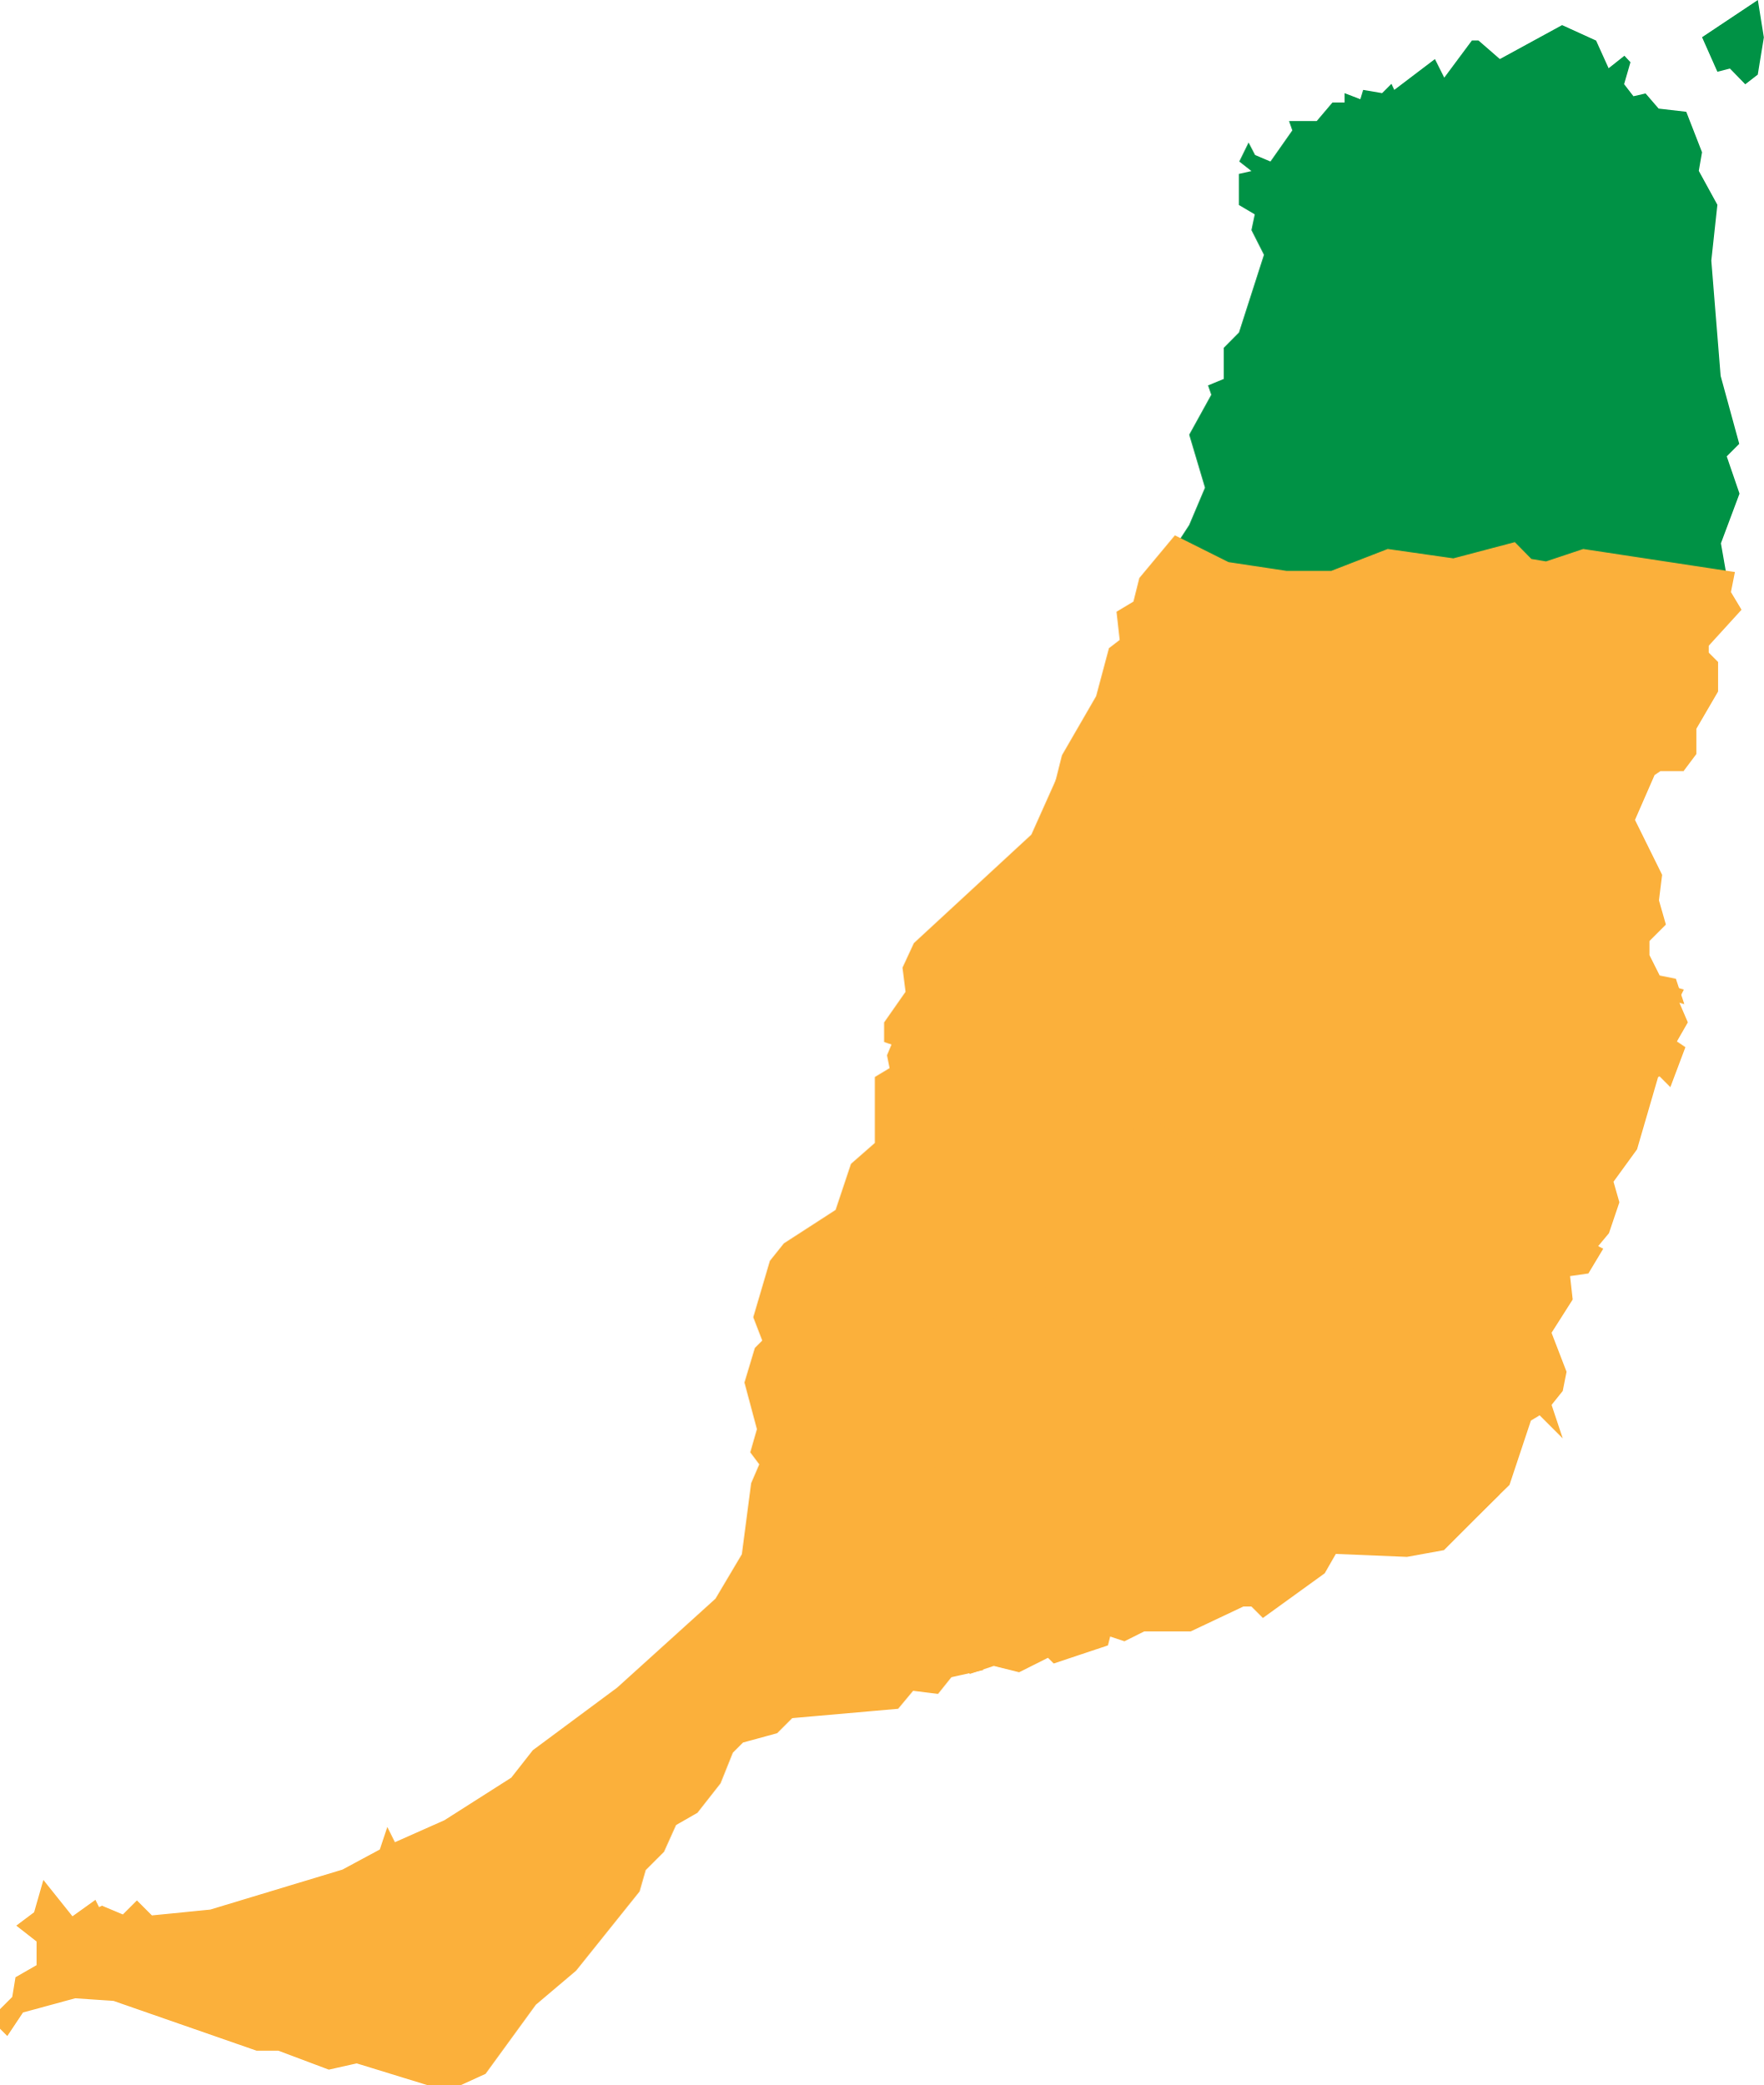
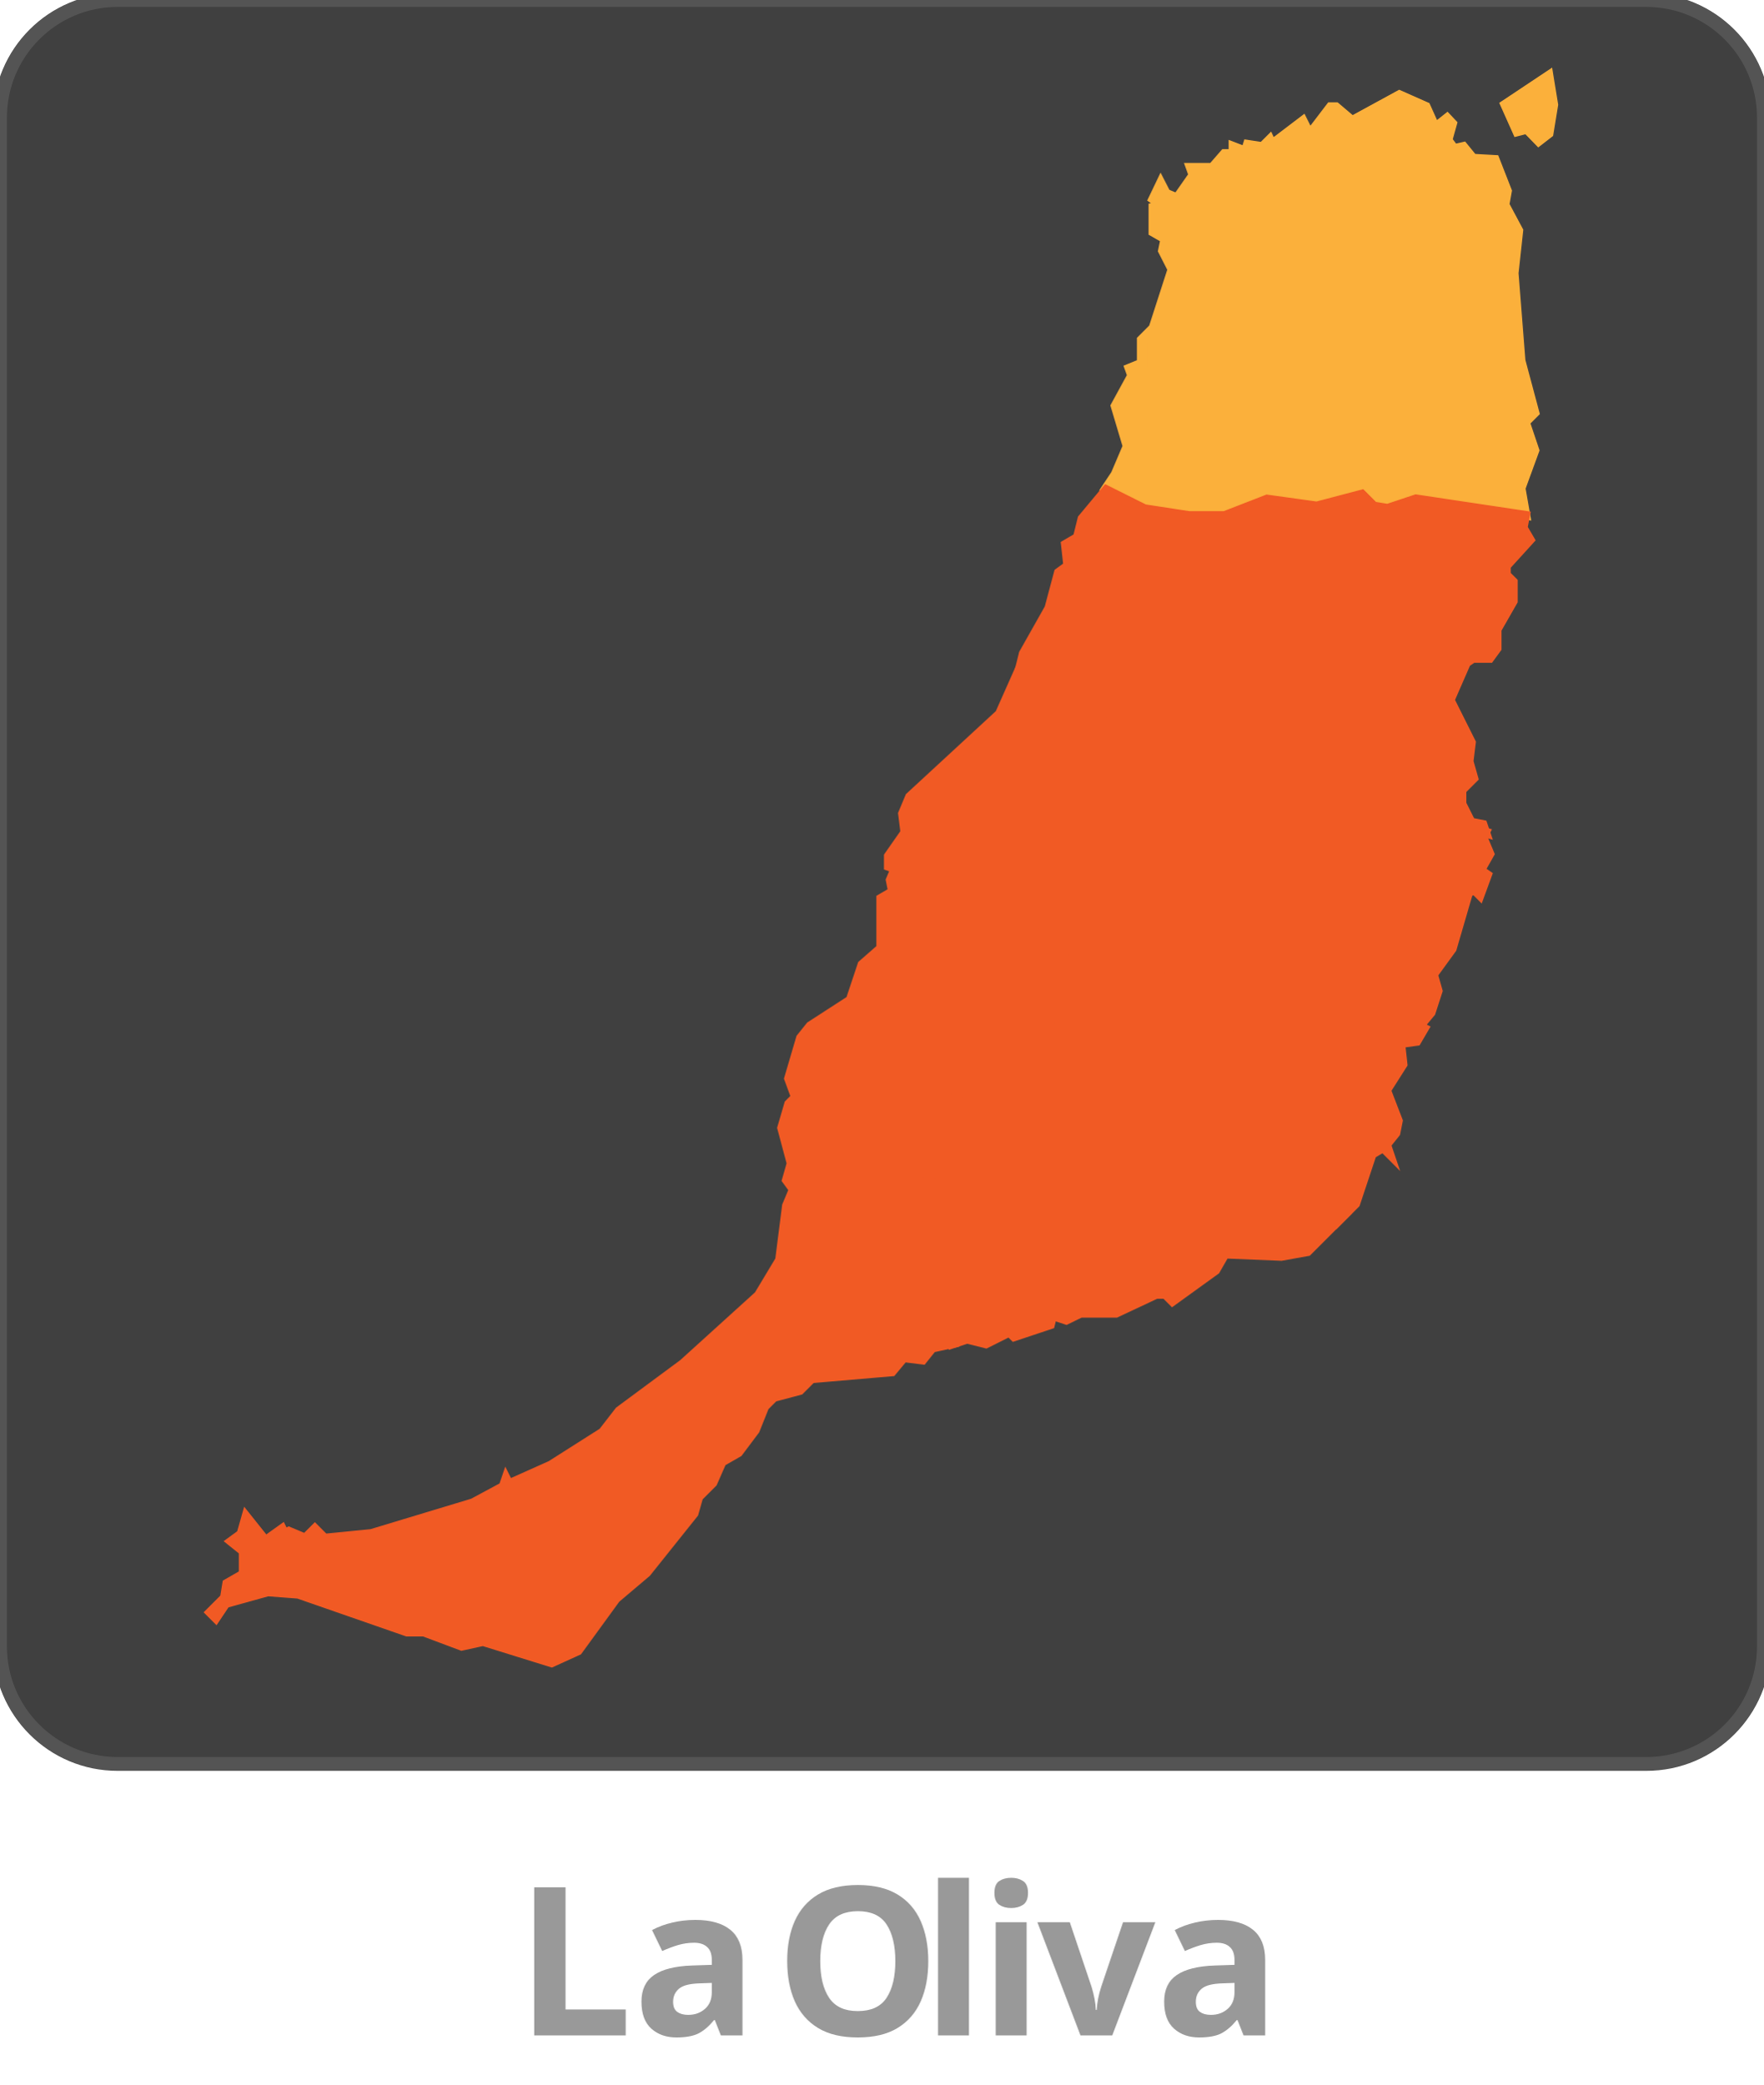
<svg xmlns="http://www.w3.org/2000/svg" id="Municipios_de_la_provincia_de_Santa_Cruz_de_Tenerife" data-name="Municipios de la provincia de Santa Cruz de Tenerife" viewBox="0 0 255.12 301.43">
  <defs>
-     <style>.cls-1{fill:#fbb03b;stroke:#fbb03b;stroke-miterlimit:10;stroke-width:2px;}.cls-2{fill:#009245;}</style>
+     <style>.cls-1{fill:#404040;stroke:#545454;stroke-width:2px;}.cls-1,.cls-2,.cls-3{stroke-miterlimit:10;}.cls-2{fill:#f15a24;stroke:#f15a24;}.cls-2,.cls-3{stroke-width:1.52px;}.cls-3{fill:#fbb03b;stroke:#fbb03b;}.cls-4{font-size:30px;fill:#999;font-family:ZillaSlab-SemiBold, Zilla Slab;font-weight:700;}.cls-5{letter-spacing:-0.01em;}.cls-6{letter-spacing:-0.01em;}</style>
  </defs>
-   <path id="Antigua" class="cls-1" d="M242.1,143.76l-.45.9L243,147.8l-1.8,3.14,1.35.9-1.35,3.59-.9-.9L239,155l-3.14,10.78-3.59,4.94.9,3.14-1.35,4-2.25,2.7.9.45-1.35,2.25-3.14.45.45,4-3.14,4.94,2.25,5.84-.45,2.25-1.8,2.25.45,1.35-.9-.9-2.25,1.35-3.14,9.43L216,215.63l.45-1.35-22-34.59-29.2-17.52.9-5.84,4.49-6.29-1.35-12.58,1.35-2.7,9.88-3.14,5.84.9,8.53-2.25,1.35,1.35h3.14l4.94-1.8h3.14l8.08,5.39,6.29,1.35,2.25,2.25Z" />
-   <path id="Betancuria" class="cls-1" d="M153.62,113.21l5.84,1.35,5.39-1.35,3.14,2.25h2.7l1.35,4.49-.9,2.7,9.43,9-9.88,3.14-1.35,2.7L170.68,150l-4.49,6.29-.9,5.84-9-1.35-1.8,2.25-5.39-5.39h-7.19l-2.25-2.7v-1.8l-2.25-2.25-7.19-.45-1.35-.45v-1.8l3.14-4.49-.45-3.59L133,137,150,121.3Z" />
-   <path id="La_Oliva" data-name="La Oliva" class="cls-2" d="M254.24,0l-8.07,5.38,2.22,5,1.81-.47,2.22,2.28,1.81-1.4.88-5.38ZM225.93,3.63l-9,4.91-3.1-2.69h-.94l-4,5.38-1.35-2.69L201.66,13l-.41-.88-1.35,1.35L197.16,13l-.41,1.35-2.28-.88v1.35h-1.75l-2.28,2.69h-4l.47,1.35-3.16,4.5-2.22-.94-.94-1.81-1.35,2.75L181,24.74l-1.81.41v4.5L181.48,31,181,33.28l1.81,3.57L179.2,48.08,177,50.3v4.5l-2.28.94.47,1.35L172,62.87l2.28,7.66L172,75.92l-1.75,2.69,7.19,3.63,8.48,1.35h6.78l8.07-3.16,9.42,1.35,8.54-2.22L221,81.76l2.75.47,5.38-1.81,20.65,3.16-.88-5,2.69-7.19L249.74,66l1.81-1.81-2.69-9.83-1.35-16.67.88-8.07-2.69-4.91.47-2.69-2.28-5.85-4-.47L238,13.51l-1.75.41-1.35-1.75L235.82,9l-.88-.94-2.28,1.81-1.81-4Z" />
-   <path id="Pájara" class="cls-1" d="M130.26,150.49l7.19.45,2.25,2.25V155l2.25,2.7h7.19l5.39,5.39,1.8-2.25,9,1.35-1.8,7.64,2.25,1.35V173l-4.94,4-1.35,2.7-4,3.14-3.14.9-14.37,13.93-2.25.9-1.8-1.35-4.94,2.25.45,3.59,3.59.9,3.14,4.49.9,2.25-1.8,4,1.8,4.94-.9,4,1.35,2.7L136.1,230l.9,4.94,3.59,3.59.45,2.25-4,.9-1.8,2.25-3.59-.45-2.25,2.7-15.27,1.35-2.25,2.25-4.94,1.35-1.8,1.8-1.8,4.49-3.14,4L97,263.25l-1.8,4-2.7,2.7-.9,3.14-9,11.23-5.84,4.94-7.19,9.88-4.94,2.25-13-4-4,.9-7.19-2.7H37.28L16.62,288.4,10.78,288,2.7,290.2l-1.8,2.7L0,292l2.7-2.7.45-2.7,3.14-1.8v-4.49L4,278.52l1.8-1.35.9-3.14,3.59,4.49,3.14-2.25.45.9.9-.45L18,278.07l1.8-1.8,1.8,1.8,9-.9,19.31-5.84,5.84-3.14.45-1.35.45.9,8.09-3.59,9.88-6.29,3.14-4,12.13-9,14.37-13,4-6.74,1.35-10.33,1.35-3.14-1.35-1.8.9-3.14-1.8-6.74,1.35-4.49,1.35-1.35L110,190.47l2.25-7.64,1.8-2.25,7.64-4.94,2.25-6.74,3.59-3.14v-9.43l2.25-1.35-.45-2.25Z" />
-   <path id="Puerto_del_Rosario" data-name="Puerto del Rosario" class="cls-1" d="M249.74,83.56l-.45,2.25,1.35,2.25L246.14,93v1.8l1.35,1.35v3.59l-3.14,5.39v3.59l-1.35,1.8h-3.14l-1.35.9-3.14,7.19,4,8.09-.45,3.59.9,3.14-2.25,2.25v2.7l1.8,3.59,2.25.45.45,1.35-18-4.94-2.25-2.25-6.29-1.35-8.08-5.39h-3.14l-4.94,1.8h-3.14l-1.35-1.35-8.53,2.25-5.84-.9-9.43-9,.9-2.7-1.35-4.49H168l-3.14-2.25-5.39,1.35-5.84-1.35.9-3.59,4.94-8.54,1.8-6.74L163,93l-.45-4,2.25-1.35.9-3.59,4.49-5.39,7.19,3.59L186,83.56h6.74l8.09-3.14,9.43,1.35,8.53-2.25L221,81.77l2.69.45,5.39-1.8Z" />
-   <path id="Tuineje" class="cls-1" d="M216,215.63l-7.64,7.64-4.94.9-10.78-.45-1.8,3.14-8.08,5.84-1.35-1.35h-1.8L172,234.95h-6.74l-2.7,1.35-2.7-.9-.45,1.8-6.74,2.25-.9-.9-4.49,2.25-3.59-.9-2.69.9-.45-2.25L137,234.95l-.9-4.94,1.35-3.59-1.35-2.7.9-4-1.8-4.94,1.8-4-.9-2.25L133,204l-3.59-.9-.45-3.59,4.94-2.25,1.8,1.35,2.25-.9,14.37-13.93,3.14-.9,4-3.14,1.35-2.7,4.94-4v-1.8l-2.25-1.35,1.8-7.64,29.2,17.52,22,34.59Z" />
+   <rect class="cls-1" width="255.12" height="255.12" rx="17.01" ry="17.01" />
+   <path id="Antigua" class="cls-2" d="M214.7,120.42l-.34.68,1,2.39L214,125.89l1,.68-1,2.73-.68-.68-1,.34-2.39,8.2-2.73,3.76.68,2.39-1,3.08-1.71,2.05.68.34-1,1.71-2.39.34.34,3.08-2.39,3.76,1.71,4.44-.34,1.71-1.37,1.71.34,1-.68-.68-1.71,1-2.39,7.18-1,1,.34-1-16.74-26.31-22.21-13.33.68-4.44,3.42-4.78-1-9.57,1-2.05,7.52-2.39,4.44.68,6.49-1.71,1,1h2.39l3.76-1.37h2.39l6.15,4.1,4.78,1,1.71,1.71Z" />
+   <path id="Betancuria" class="cls-2" d="M147.38,97.18l4.44,1,4.1-1,2.39,1.71h2.05l1,3.42-.68,2.05,7.18,6.83-7.52,2.39-1,2.05,1,9.57L156.95,130l-.68,4.44-6.83-1-1.37,1.71L144,131H138.5L136.79,129V127.6l-1.71-1.71-5.47-.34-1-.34v-1.37l2.39-3.42-.34-2.73,1-2.39,13-12Z" />
+   <path id="La_Oliva" data-name="La Oliva" class="cls-3" d="M223.93,11.06l-6.14,4.09,1.69,3.78,1.38-.36,1.69,1.74,1.38-1.07.67-4.09ZM202.4,13.82l-6.85,3.74-2.36-2h-.71L189.4,19.6l-1-2L183.93,21l-.31-.67-1,1L180.51,21l-.31,1-1.74-.67v1h-1.33l-1.74,2h-3.07l.36,1-2.4,3.43-1.69-.71-.71-1.38-1,2.09,1.38,1-1.38.31v3.43l1.74,1-.36,1.74,1.38,2.71-2.76,8.54-1.69,1.69v3.43l-1.74.71.36,1-2.4,4.4,1.74,5.83-1.74,4.09-1.33,2,5.47,2.76,6.45,1h5.16l6.14-2.4,7.16,1,6.5-1.69,1.69,1.69,2.09.36,4.09-1.38,15.71,2.4-.67-3.78,2-5.47-1.38-4.09,1.38-1.38-2-7.47-1-12.68.67-6.14-2-3.74.36-2-1.74-4.45L213,23l-1.38-1.69-1.33.31-1-1.33.67-2.4-.67-.71-1.74,1.38-1.38-3.07Z" />
+   <path id="Pájara" class="cls-2" d="M129.61,125.55l5.47.34,1.71,1.71V129L138.5,131H144l4.1,4.1,1.37-1.71,6.83,1-1.37,5.81,1.71,1v1.37l-3.76,3.08-1,2.05-3.08,2.39-2.39.68-10.93,10.59-1.71.68-1.37-1-3.76,1.71.34,2.73,2.73.68,2.39,3.42.68,1.71-1.37,3.08,1.37,3.76-.68,3.08,1,2.05-1,2.73.68,3.76,2.73,2.73.34,1.71-3.08.68-1.37,1.71-2.73-.34-1.71,2.05-11.62,1-1.71,1.71-3.76,1-1.37,1.37-1.37,3.42L106.72,210l-2.39,1.37L103,214.4l-2.05,2.05-.68,2.39-6.83,8.54L89,231.14l-5.47,7.52-3.76,1.71-9.91-3.08-3.08.68-5.47-2.05H58.88l-15.72-5.47-4.44-.34-6.15,1.71-1.37,2.05-.68-.68,2.05-2.05.34-2.05,2.39-1.37v-3.42l-1.71-1.37,1.37-1,.68-2.39,2.73,3.42,2.39-1.71.34.68.68-.34,2.39,1,1.37-1.37,1.37,1.37,6.83-.68,14.69-4.44,4.44-2.39.34-1,.34.68L79.72,212l7.52-4.78,2.39-3.08,9.23-6.83,10.93-9.91,3.08-5.13,1-7.86,1-2.39-1-1.37.68-2.39-1.37-5.13,1-3.42,1-1-1-2.73,1.71-5.81,1.37-1.71,5.81-3.76,1.71-5.13,2.73-2.39V130l1.71-1-.34-1.71Z" />
+   <path id="Puerto_del_Rosario" data-name="Puerto del Rosario" class="cls-2" d="M220.51,74.63l-.34,1.71,1,1.71-3.42,3.76v1.37l1,1v2.73L216.41,91v2.73l-1,1.37H213l-1,.68-2.39,5.47,3.08,6.15-.34,2.73.68,2.39-1.71,1.71v2.05l1.37,2.73,1.71.34.34,1L201,116.66,199.32,115l-4.78-1-6.15-4.1H186l-3.76,1.37h-2.39l-1-1-6.49,1.71-4.44-.68-7.18-6.83.68-2.05-1-3.42h-2.05l-2.39-1.71-4.1,1-4.44-1,.68-2.73L151.82,88l1.37-5.13,1.37-1-.34-3.08,1.71-1,.68-2.73,3.42-4.1,5.47,2.73,6.49,1h5.13l6.15-2.39,7.18,1,6.49-1.71,1.71,1.71,2.05.34,4.1-1.37Z" />
+   <path id="Tuineje" class="cls-2" d="M194.88,175.1l-5.81,5.81-3.76.68-8.2-.34-1.37,2.39-6.15,4.44-1-1H167.2l-5.81,2.73h-5.13l-2.05,1-2.05-.68-.34,1.37-5.13,1.71-.68-.68-3.42,1.71-2.73-.68-2.05.68-.34-1.71-2.73-2.73-.68-3.76,1-2.73-1-2.05.68-3.08-1.37-3.76,1.37-3.08-.68-1.71-2.39-3.42-2.73-.68-.34-2.73,3.76-1.71,1.37,1,1.71-.68,10.93-10.59,2.39-.68,3.08-2.39,1-2.05,3.76-3.08v-1.37l-1.71-1,1.37-5.81,22.21,13.33,16.74,26.31Z" />
+   <text class="cls-4" transform="translate(74.56 294.38)">La <tspan class="cls-5" x="37.56" y="0">O</tspan>
+     <tspan x="58.77" y="0">l</tspan>
+     <tspan class="cls-6" x="67.11" y="0">i</tspan>
+     <tspan x="75.48" y="0">va</tspan>
+   </text>
</svg>
